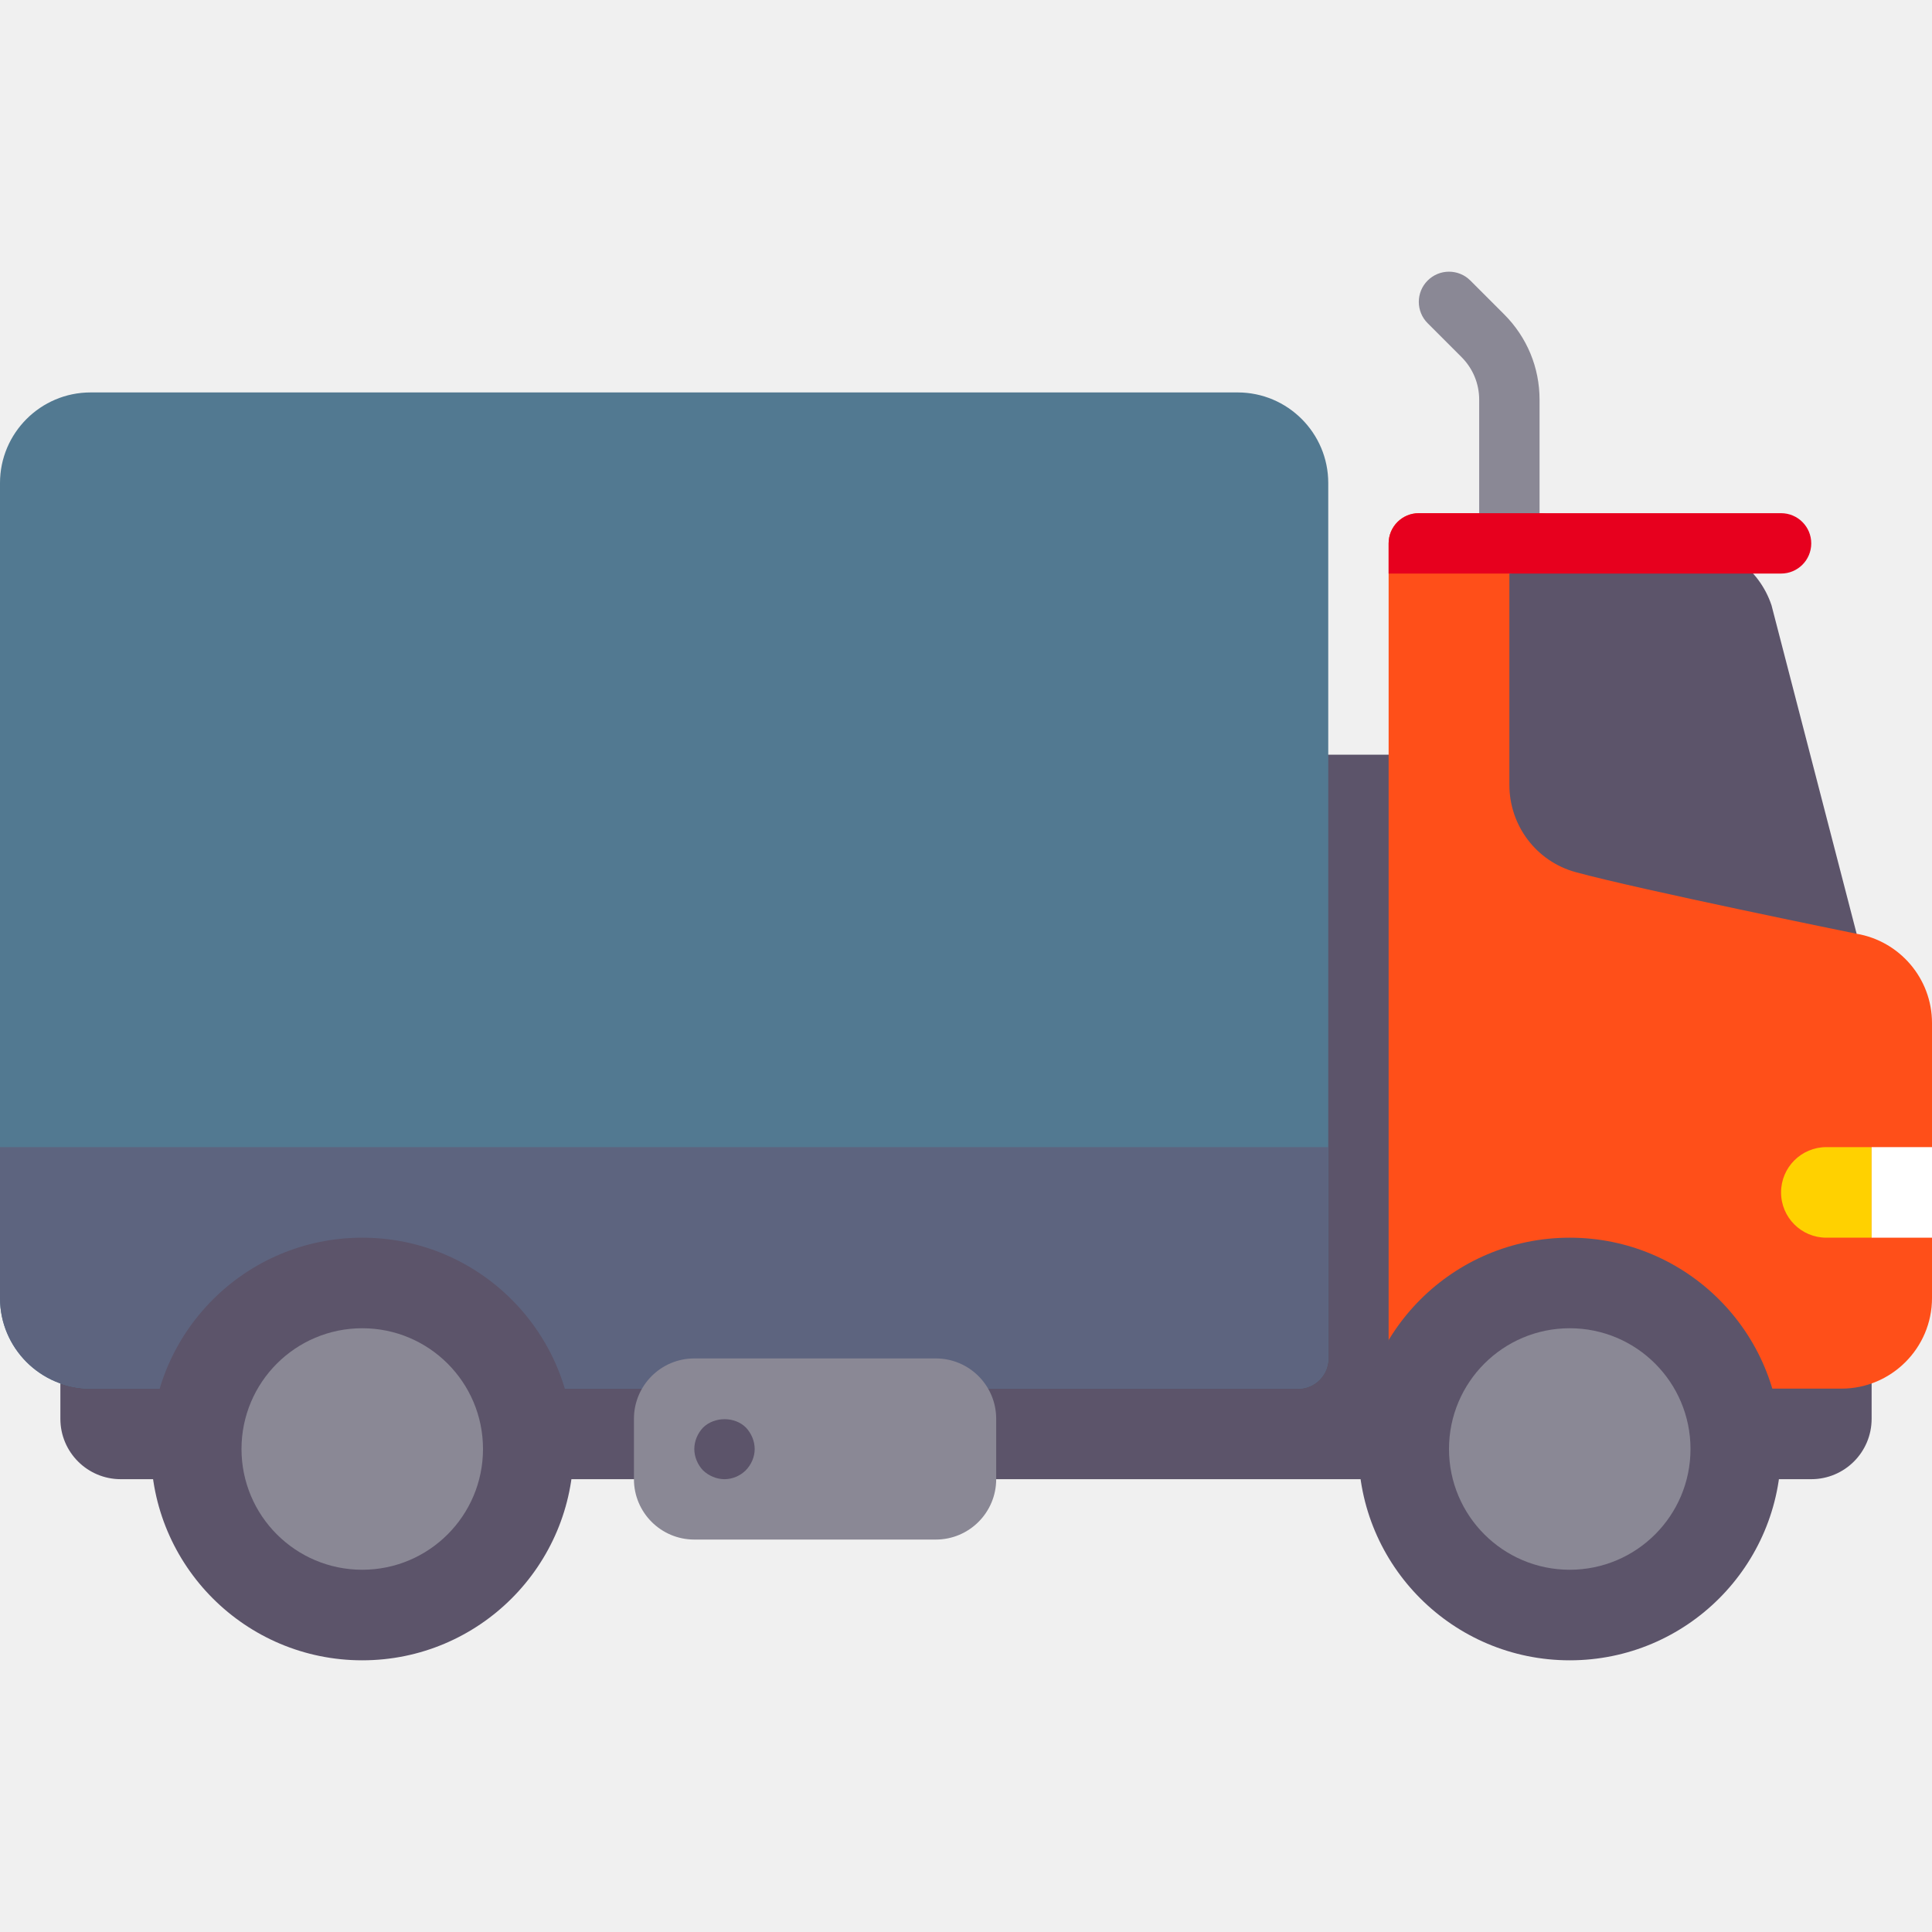
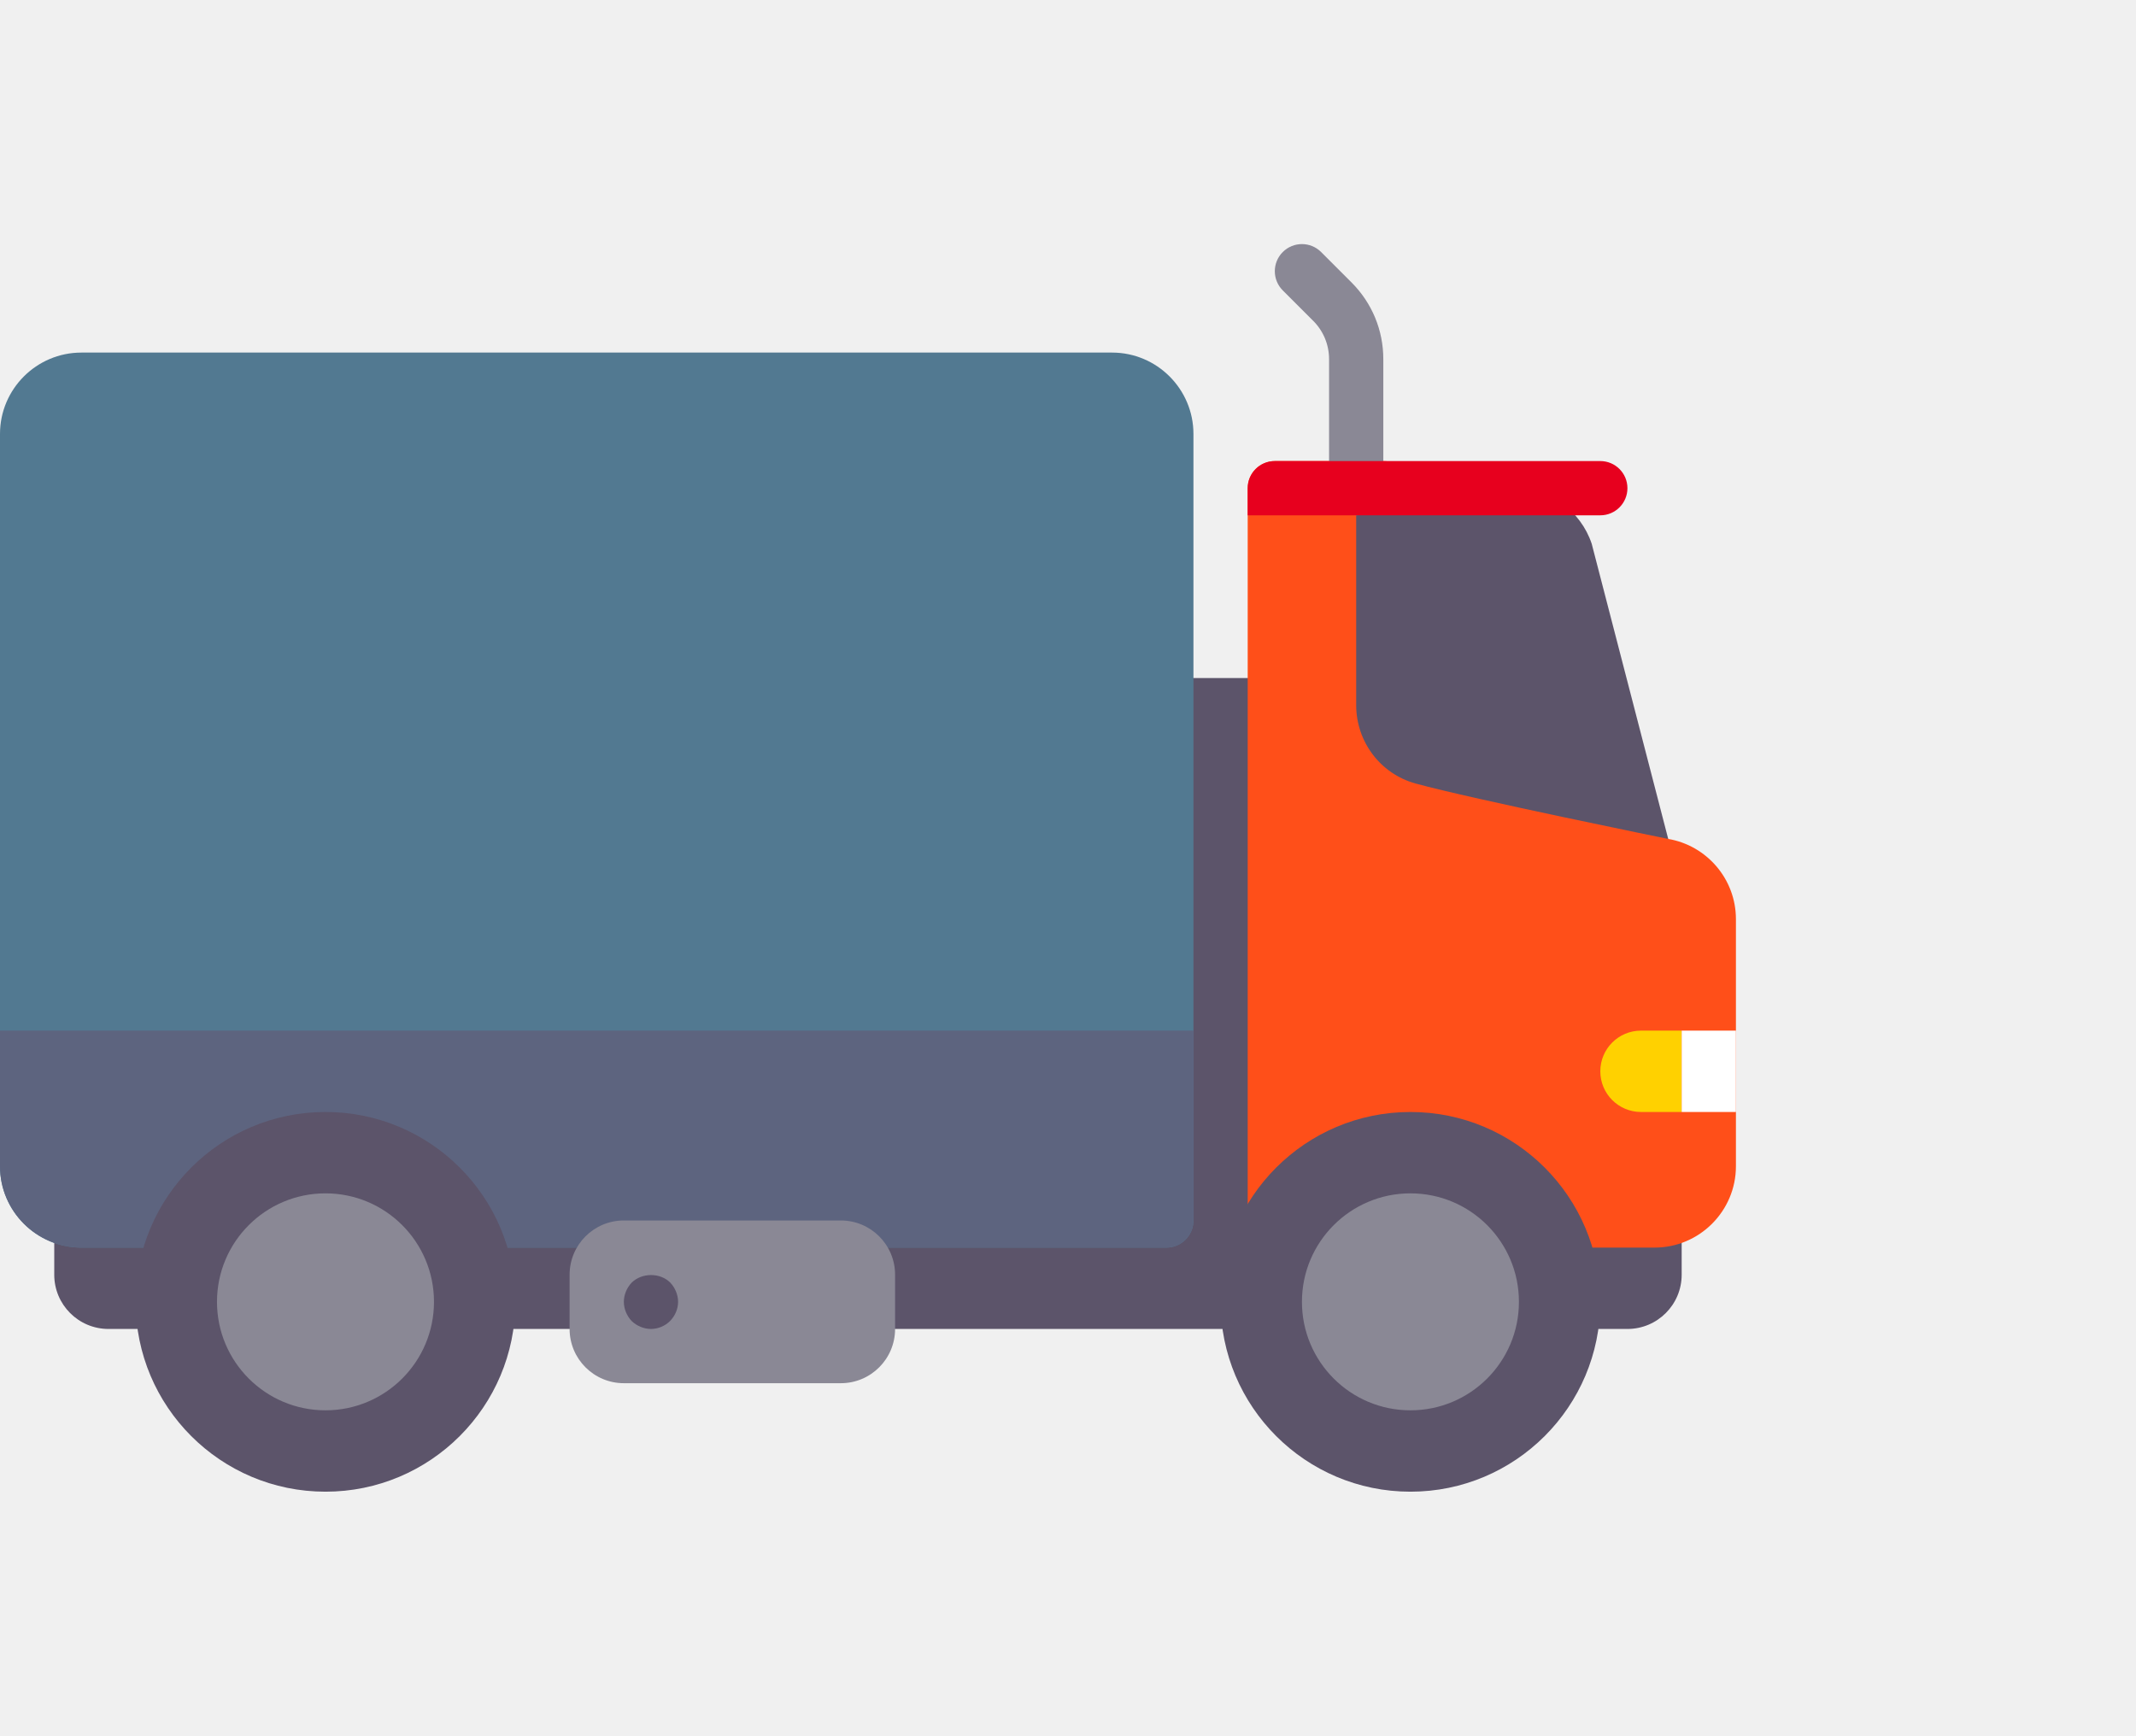
- <svg xmlns="http://www.w3.org/2000/svg" version="1.1" id="Capa_1" x="0px" y="0px" viewBox="0 0 512 512" style="enable-background:new 0 0 512 512;" xml:space="preserve">
+ <svg xmlns="http://www.w3.org/2000/svg" version="1.1" id="Capa_1" x="0px" y="0px" viewBox="0 0 630 512" style="enable-background:new 0 0 512 512;" xml:space="preserve">
  <g>
    <g>
      <rect x="336" y="200" style="fill:#5C546A;" width="40" height="176" />
    </g>
    <g>
      <path style="fill:#5C546A;" d="M480,392H32c-8.837,0-16-7.163-16-16v-16h480v16C496,384.837,488.837,392,480,392z" />
    </g>
    <g>
      <path style="fill:#FF4F19;" d="M492.031,247.459l-77.883-108.58C412.625,137.055,410.375,136,408,136h-32c-4.422,0-8,3.582-8,8    v216c0,4.418,3.578,8,8,8h112c13.234,0,24-10.766,24-24v-72.881C512,259.256,503.352,249.377,492.031,247.459z" />
    </g>
    <g>
      <path style="fill:#5C546A;" d="M446.702,144c10.33,0,19.502,6.61,22.768,16.411l22.561,87.048c0,0-57.544-11.693-74.491-16.34    C407.143,228.269,400,218.78,400,208v-64H446.702z" />
    </g>
    <g>
      <g>
        <path style="fill:#8A8895;" d="M400,152c-4.422,0-8-3.582-8-8v-38.059c0-4.27-1.664-8.289-4.688-11.316l-8.969-8.969     c-3.125-3.125-3.125-8.188,0-11.313s8.188-3.125,11.313,0l8.969,8.969c6.047,6.051,9.375,14.086,9.375,22.629V144     C408,148.418,404.422,152,400,152z" />
      </g>
    </g>
    <g>
      <path style="fill:#527991;" d="M328,104H24c-13.234,0-24,10.766-24,24v216c0,13.234,10.766,24,24,24c0,0,315.578,0,320,0    s8-3.582,8-8V128C352,114.766,341.234,104,328,104z" />
    </g>
    <g>
      <path style="fill:#5D647F;" d="M0,344c0,13.234,10.766,24,24,24h320c4.422,0,8-3.582,8-8v-56H0V344z" />
    </g>
    <g>
      <path style="fill:#8A8895;" d="M248,408h-64c-8.837,0-16-7.163-16-16v-16c0-8.837,7.163-16,16-16h64c8.837,0,16,7.163,16,16v16    C264,400.837,256.837,408,248,408z" />
    </g>
    <g>
      <g>
        <path style="fill:#5C546A;" d="M192,392c-2.078,0-4.164-0.883-5.68-2.32c-1.445-1.52-2.32-3.602-2.32-5.68     c0-2.082,0.875-4.16,2.32-5.68c3.039-2.961,8.398-2.961,11.359,0c1.438,1.52,2.32,3.598,2.32,5.68c0,2.078-0.883,4.16-2.398,5.68     C196.156,391.117,194.078,392,192,392z" />
      </g>
    </g>
    <g>
      <path style="fill:#FFD100;" d="M484,304c-6.627,0-12,5.373-12,12s5.373,12,12,12h12v-24H484z" />
    </g>
    <g>
      <g>
        <circle style="fill:#5C546A;" cx="96" cy="384" r="56" />
      </g>
      <g>
        <circle style="fill:#8A8895;" cx="96" cy="384" r="32" />
      </g>
    </g>
    <g>
      <g>
        <circle style="fill:#5C546A;" cx="416" cy="384" r="56" />
      </g>
      <g>
        <circle style="fill:#8A8895;" cx="416" cy="384" r="32" />
      </g>
    </g>
    <g>
      <rect x="496" y="304" style="fill:#FFFFFF;" width="16" height="24" />
    </g>
    <g>
      <path style="fill:#E7001E;" d="M472,136h-96c-4.418,0-8,3.582-8,8v8h104c4.422,0,8-3.582,8-8S476.422,136,472,136z" />
    </g>
  </g>
  <g>
</g>
  <g>
</g>
  <g>
</g>
  <g>
</g>
  <g>
</g>
  <g>
</g>
  <g>
</g>
  <g>
</g>
  <g>
</g>
  <g>
</g>
  <g>
</g>
  <g>
</g>
  <g>
</g>
  <g>
</g>
  <g>
</g>
</svg>
